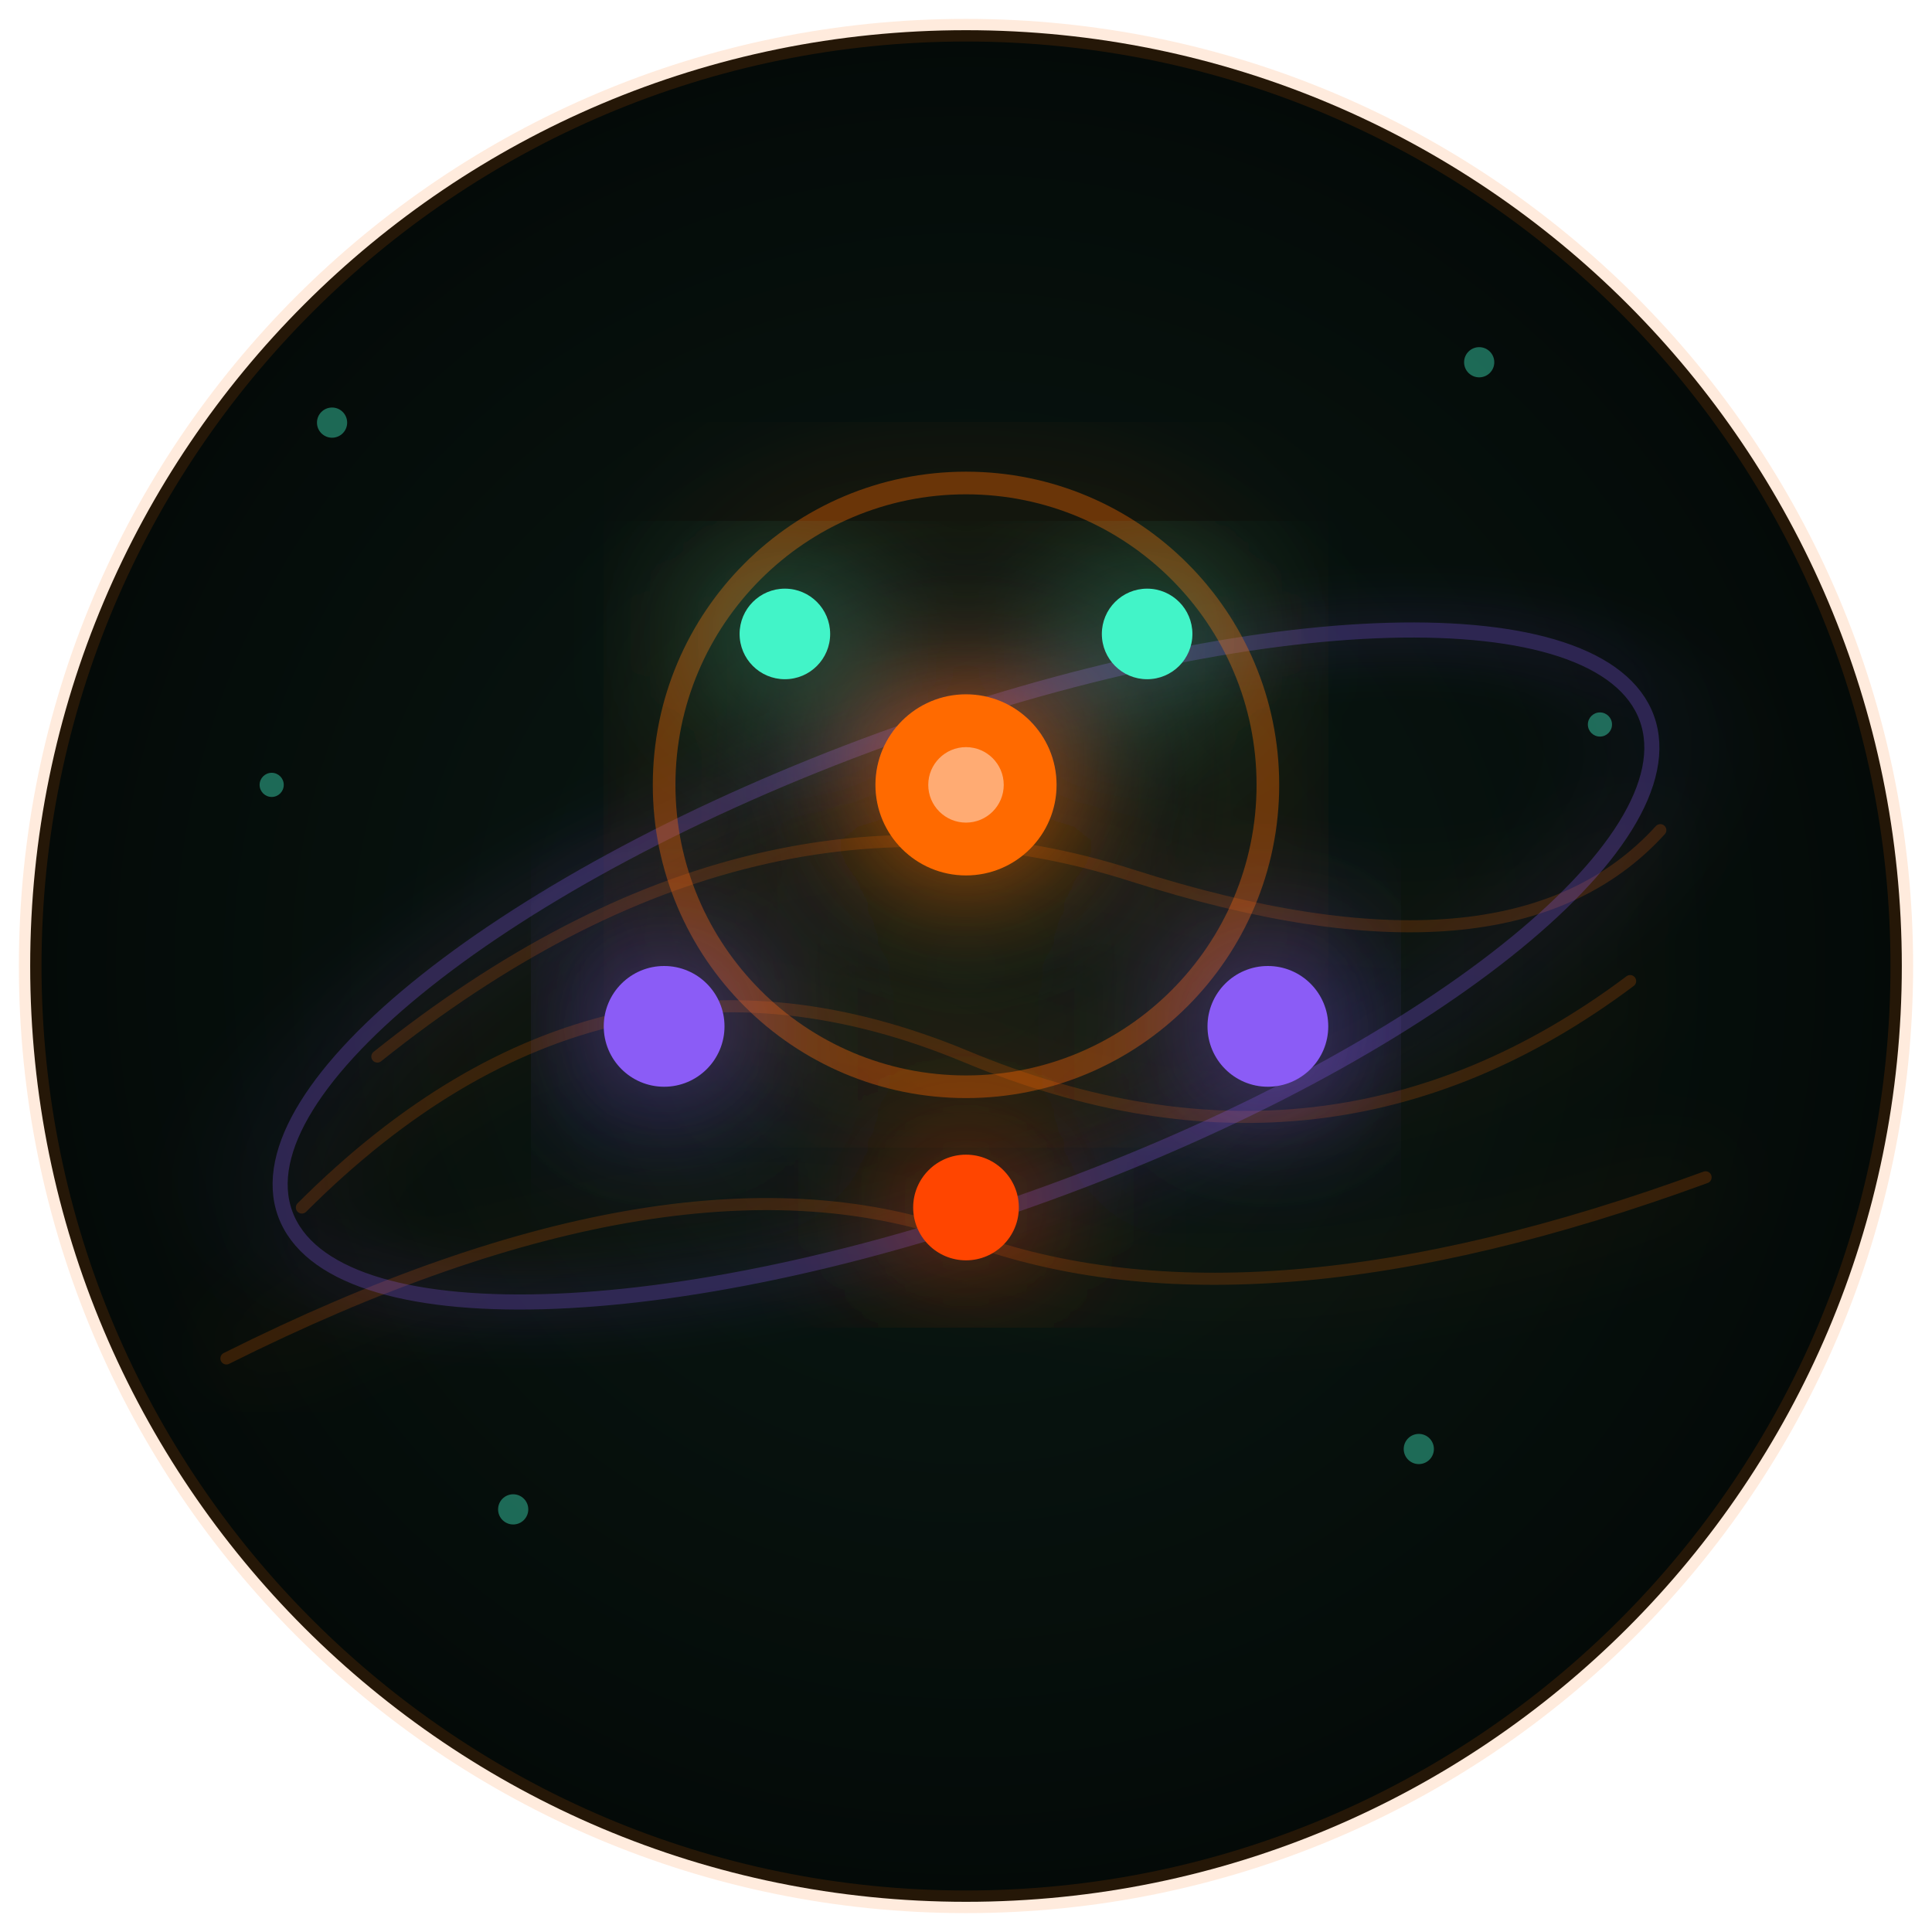
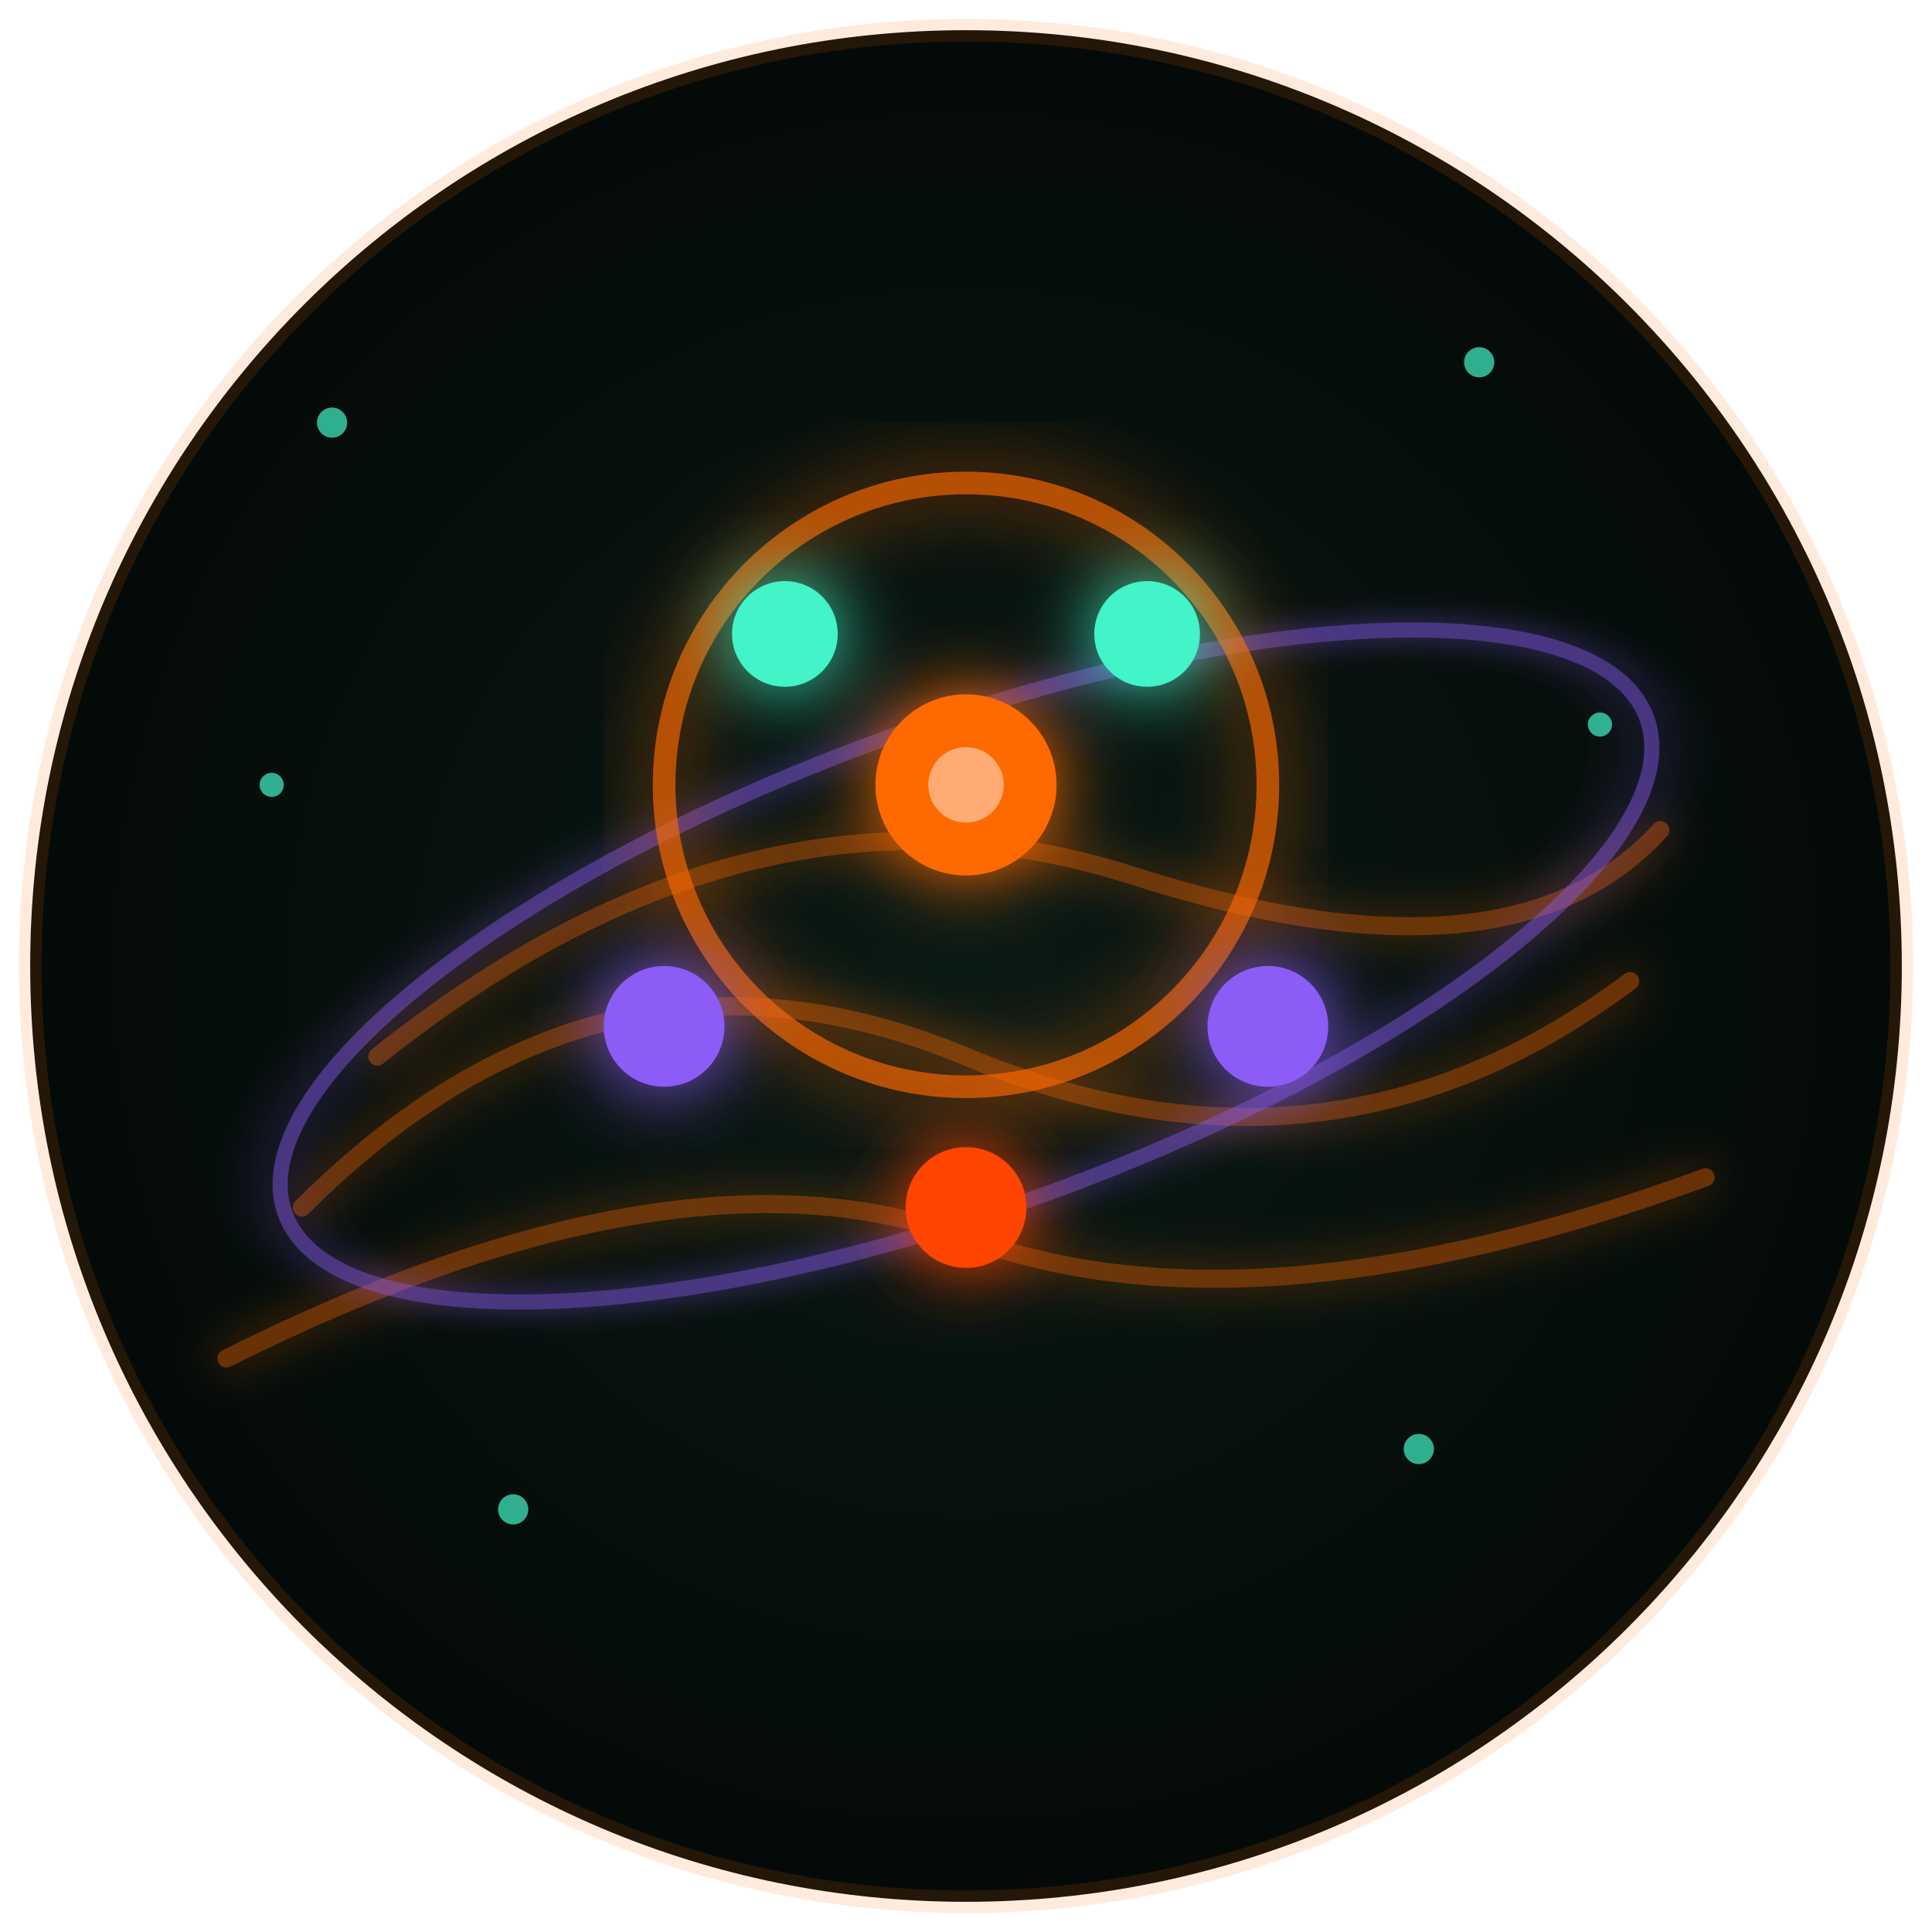
<svg xmlns="http://www.w3.org/2000/svg" viewBox="0 0 128 128" width="128" height="128">
  <defs>
    <radialGradient id="mt-bg" cx="50%" cy="50%" r="50%">
      <stop offset="0%" stop-color="#0a1a14" />
      <stop offset="100%" stop-color="#040a08" />
    </radialGradient>
    <filter id="mt-glow">
-       <feGaussianBlur stdDeviation="3" result="blur" />
+       <feGaussianBlur stdDeviation="1.5" result="blur" />
      <feMerge>
        <feMergeNode in="blur" />
        <feMergeNode in="SourceGraphic" />
      </feMerge>
    </filter>
    <filter id="mt-glow-strong">
-       <feGaussianBlur stdDeviation="5" result="blur" />
+       <feGaussianBlur stdDeviation="2.5" result="blur" />
      <feMerge>
        <feMergeNode in="blur" />
        <feMergeNode in="SourceGraphic" />
      </feMerge>
    </filter>
  </defs>
  <circle cx="64" cy="64" r="62" fill="url(#mt-bg)" stroke="#FF6B0022" stroke-width="1.5" />
-   <g stroke="#FF6B00" stroke-width="0.8" stroke-linecap="round" opacity="0.2" filter="url(#mt-glow)">
+   <g stroke="#FF6B00" stroke-width="1.2" stroke-linecap="round" opacity="0.4" filter="url(#mt-glow)">
    <path d="M20,80 Q40,60 64,70 Q88,80 108,65" fill="none" />
    <path d="M15,90 Q45,75 64,82 Q83,89 113,78" fill="none" />
    <path d="M25,70 Q50,50 75,58 Q100,66 110,55" fill="none" />
  </g>
-   <ellipse cx="64" cy="64" rx="48" ry="16" fill="none" stroke="#8B5CF6" stroke-width="1" opacity="0.3" filter="url(#mt-glow)" transform="rotate(-20 64 64)" />
-   <circle cx="64" cy="52" r="20" fill="none" stroke="#FF6B00" stroke-width="1.5" opacity="0.4" filter="url(#mt-glow-strong)" />
+   <ellipse cx="64" cy="64" rx="48" ry="16" fill="none" stroke="#8B5CF6" stroke-width="1" opacity="0.5" filter="url(#mt-glow)" transform="rotate(-20 64 64)" />
+   <circle cx="64" cy="52" r="20" fill="none" stroke="#FF6B00" stroke-width="1.5" opacity="0.7" filter="url(#mt-glow-strong)" />
  <g filter="url(#mt-glow-strong)">
    <circle cx="64" cy="52" r="6" fill="#FF6B00" />
    <circle cx="44" cy="68" r="4" fill="#8B5CF6" />
    <circle cx="84" cy="68" r="4" fill="#8B5CF6" />
-     <circle cx="52" cy="42" r="3" fill="#42f4c8" />
-     <circle cx="76" cy="42" r="3" fill="#42f4c8" />
-     <circle cx="64" cy="80" r="3.5" fill="#FF4500" />
+     <circle cx="52" cy="42" r="3.5" fill="#42f4c8" />
+     <circle cx="76" cy="42" r="3.5" fill="#42f4c8" />
+     <circle cx="64" cy="80" r="4" fill="#FF4500" />
  </g>
  <circle cx="64" cy="52" r="2.5" fill="#FFB380" opacity="0.9" />
-   <g fill="#42f4c8" opacity="0.4">
+   <g fill="#42f4c8" opacity="0.7">
    <circle cx="22" cy="28" r="1" />
    <circle cx="98" cy="24" r="1" />
    <circle cx="106" cy="48" r="0.8" />
    <circle cx="18" cy="52" r="0.8" />
    <circle cx="34" cy="100" r="1" />
    <circle cx="94" cy="96" r="1" />
  </g>
</svg>
